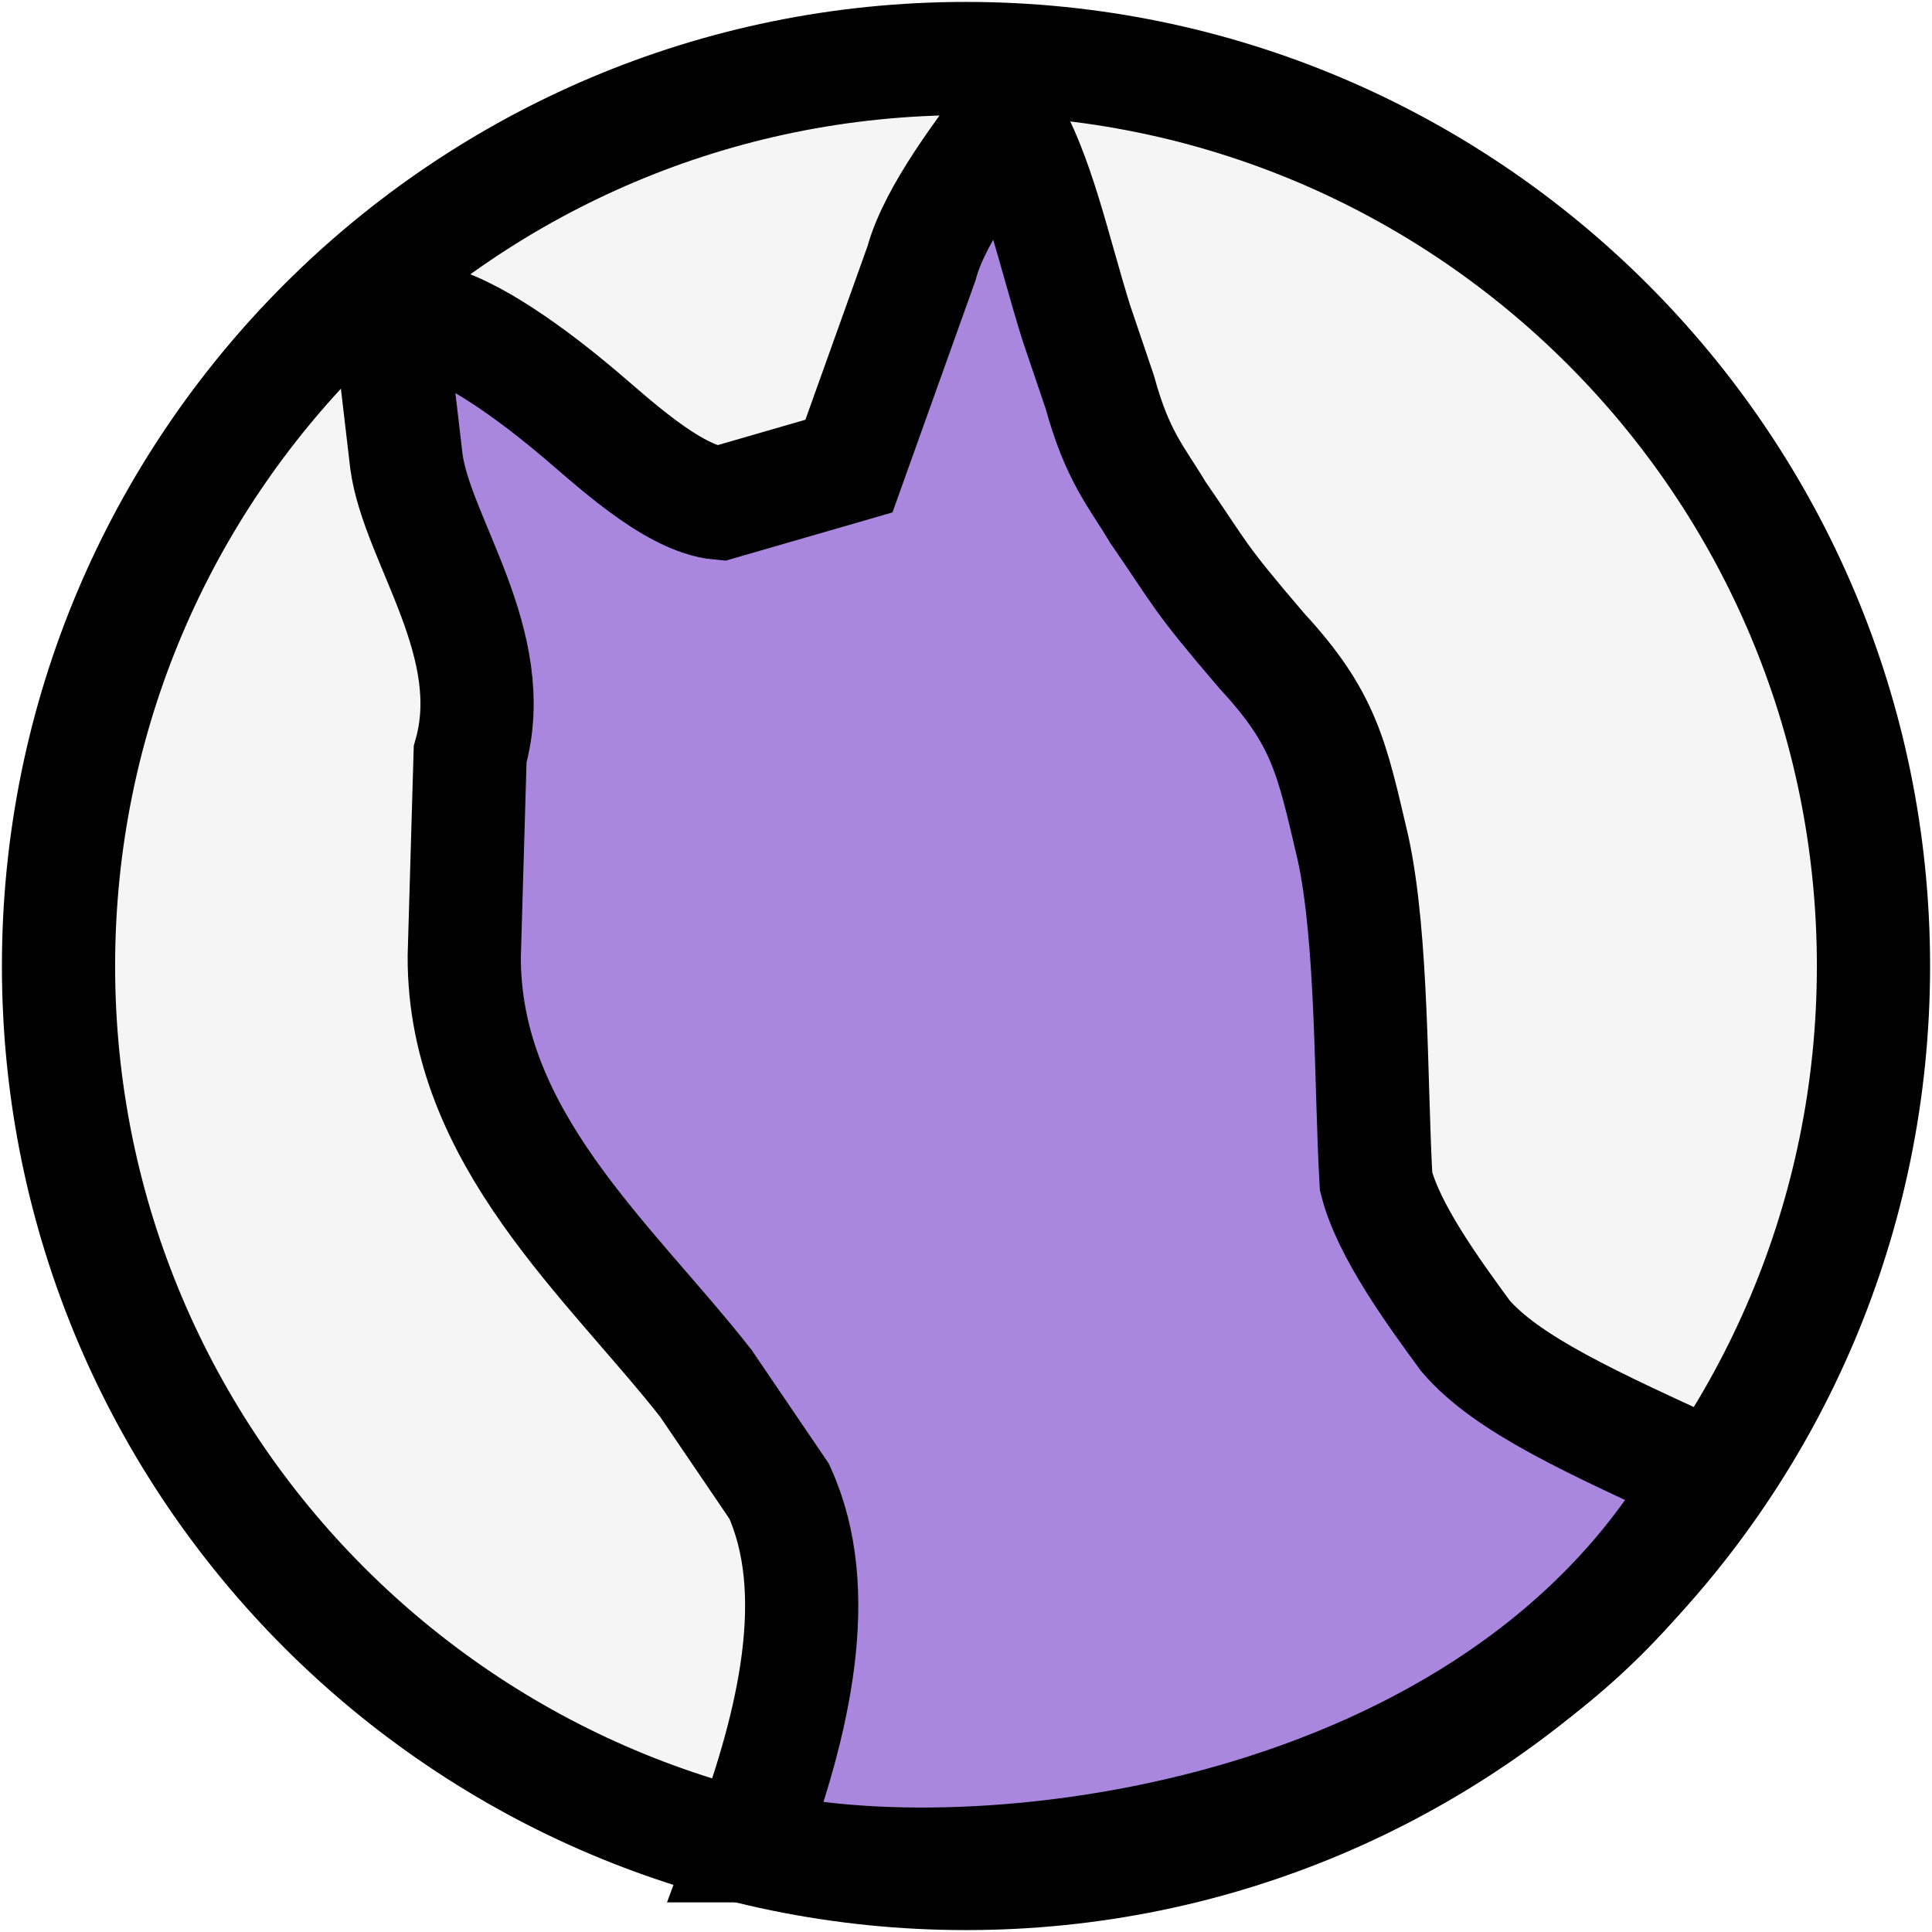
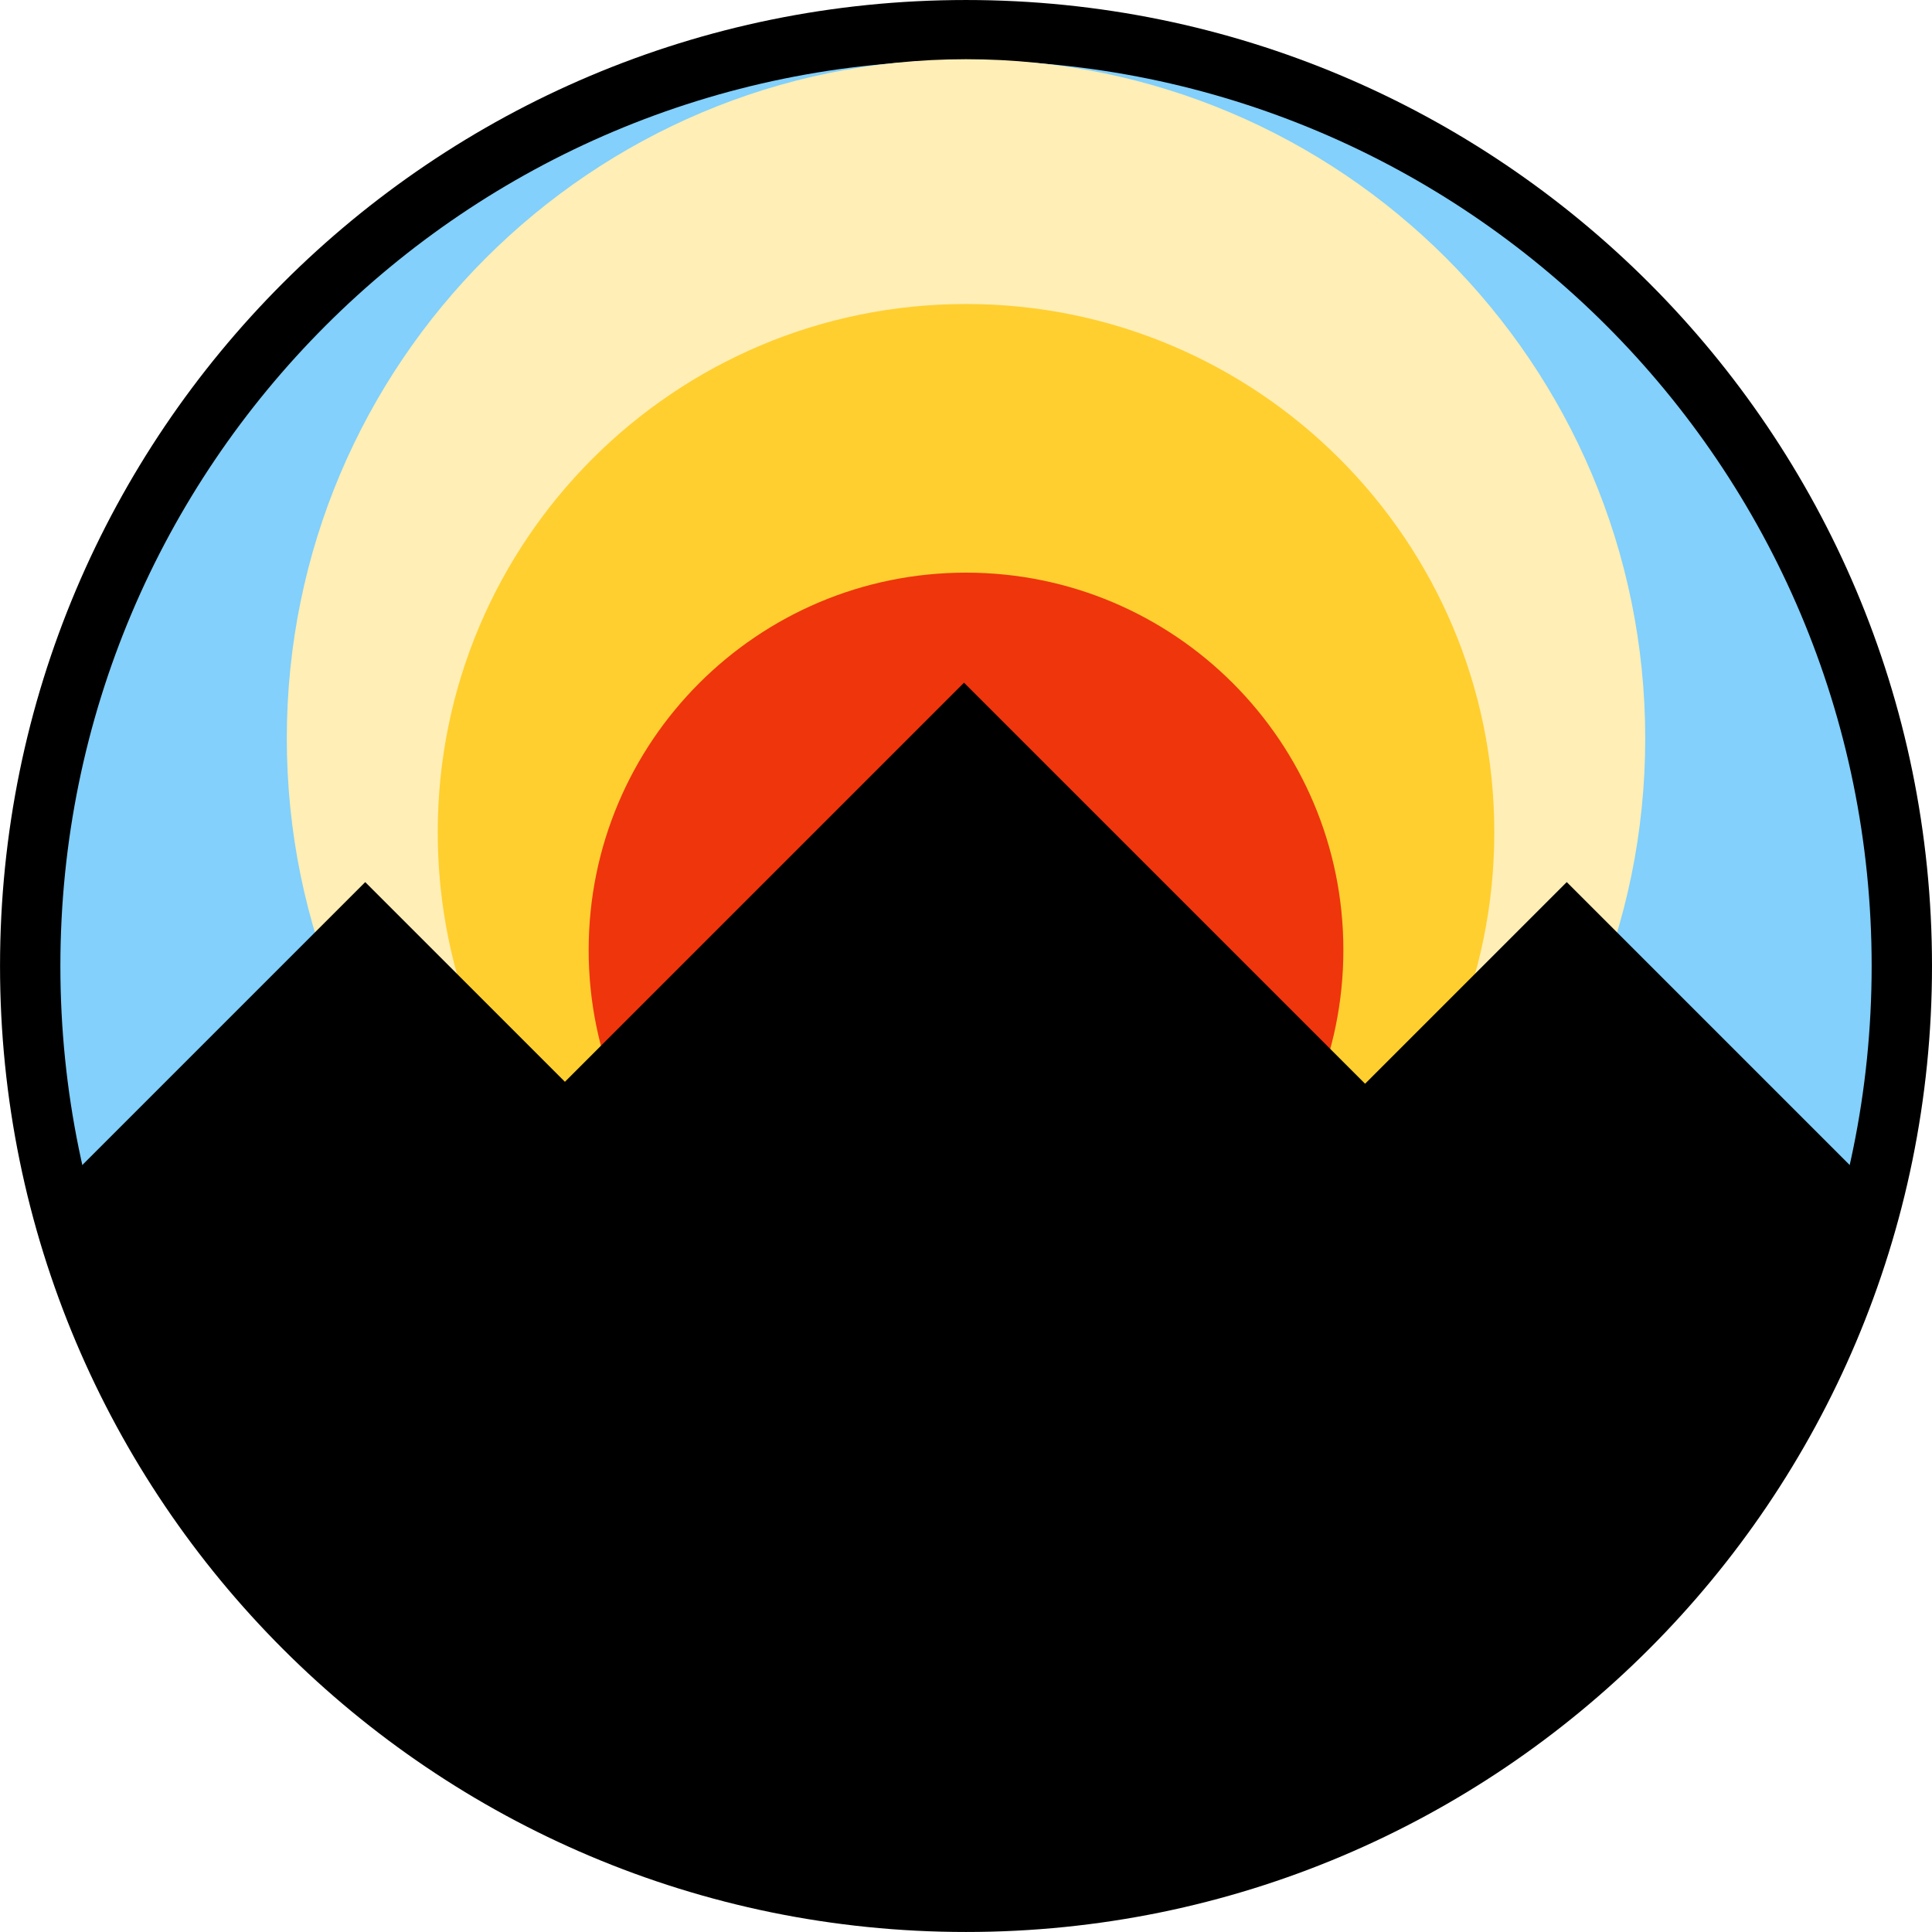
- <svg xmlns="http://www.w3.org/2000/svg" width="128" height="128">
-   <g style="display:inline">
-     <ellipse style="display:inline;fill:#f5f5f5;fill-opacity:1;stroke:none;stroke-width:2.793;stroke-opacity:1" cx="64.117" cy="64.373" ry="61.579" rx="61.929" />
-     <circle style="display:inline;fill:none;fill-rule:evenodd;stroke:#000;stroke-width:7.5;stroke-miterlimit:4;stroke-dasharray:none;stroke-opacity:1" cx="64" cy="64" r="60.123" />
-     <path style="display:inline;fill:#aa87de;fill-opacity:1;stroke:#000;stroke-width:7.5;stroke-linecap:butt;stroke-linejoin:miter;stroke-miterlimit:4;stroke-dasharray:none;stroke-opacity:1" d="M49.59 122.287c3.055-8.202 5.042-16.862 2.034-23.483l-4.866-7.163c-6.4-8.154-16.05-16.294-16-28.29l.39-13.368c2.068-7.327-3.495-14.145-4.219-19.387l-1.044-8.915 2.339-.489c2.934.52 7.309 3.836 9.84 5.958 2.27 1.867 6.422 5.915 9.647 6.197l8.533-2.468 4.807-13.429c.906-3.397 4.34-7.669 5.58-9.485 2.146 3.568 3.134 8.475 4.674 13.413l1.56 4.603c1.18 4.31 2.476 5.653 3.844 7.959 2.927 4.235 2.555 4.122 6.91 9.204 4.152 4.497 4.609 7.034 6.017 13.022 1.324 6.045 1.164 15.743 1.532 22.11.816 3.252 3.822 7.357 5.909 10.212 2.744 3.226 8.461 5.802 16.052 9.273-13.773 24.562-49.012 28.19-63.538 24.526Z" />
+ <svg xmlns="http://www.w3.org/2000/svg" width="64mm" height="64mm" viewBox="0 0 64.029 64.029" version="1.1" id="svg1" xml:space="preserve">
+   <defs id="defs1">
+     <clipPath clipPathUnits="userSpaceOnUse" id="clipPath2">
+       <g id="g4" transform="translate(0.2731251)">
+         <path id="path2" style="stroke-width:0.21" d="m -32.8,88.683 28.297,28.297 -28.297,28.297 -28.297,-28.297 z" />
+         <path id="path3" style="stroke-width:0.21" d="m 0.868,88.683 28.297,28.297 -28.297,28.297 -28.297,-28.297 z" />
+         <path id="path4" style="stroke-width:0.21" d="m -15.624,82.876 28.297,28.297 -28.297,28.297 -28.297,-28.297 z" />
+       </g>
+     </clipPath>
+   </defs>
+   <g id="layer1" transform="translate(-73.025,-116.4167)">
+     <circle style="fill:#000000;stroke-width:0.409" id="path1" cx="105.04" cy="148.431" r="32.014" />
+     <circle style="fill:#82d0fb;stroke-width:0.383;fill-opacity:1" id="path1-9" cx="105.04" cy="148.431" r="30.014" />
+     <circle style="fill:#ffeeb5;fill-opacity:1;stroke-width:0.288" id="path1-9-7" cx="105.04" cy="140.889" r="22.51" />
+     <circle style="fill:#ffcf30;fill-opacity:1;stroke-width:0.224" id="path1-9-7-0" cx="105.04" cy="144" r="17.508" />
+     <circle style="fill:#ef350b;fill-opacity:1;stroke-width:0.16" id="path1-9-7-0-4" cx="105.04" cy="147.901" r="12.506" />
+     <path id="path1-5" style="fill:#000000;fill-opacity:1;stroke-width:0.409" d="m 104.974,139.042 -13.227,13.227 -6.618,-6.618 -11.008,11.008 a 32.014,32.014 0 0 0 0,5.1e-4 32.014,32.014 0 0 0 30.918,23.709 32.014,32.014 0 0 0 30.918,-23.71 l -11.008,-11.008 -6.683,6.683 z" />
  </g>
</svg>
